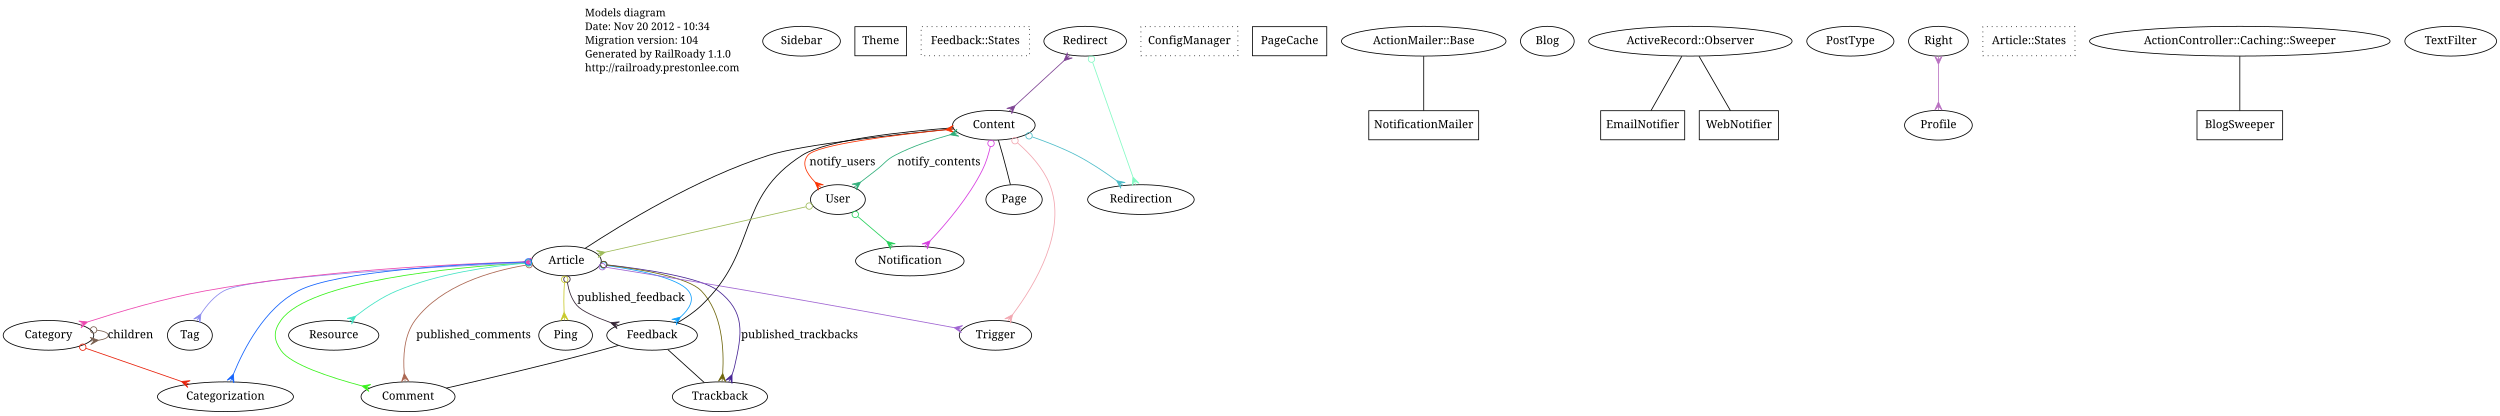
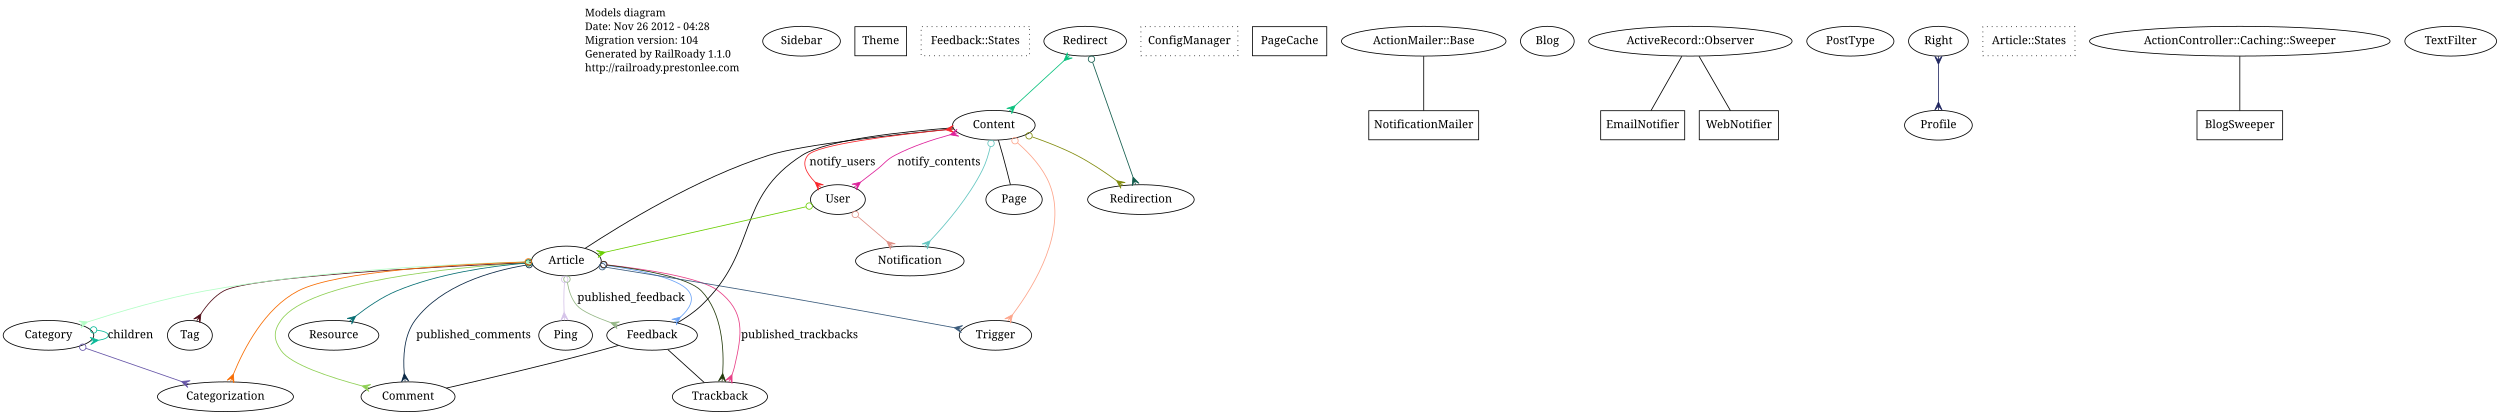
<svg xmlns="http://www.w3.org/2000/svg" width="3094pt" height="514pt" viewBox="0.00 0.00 3094.00 514.00">
  <g id="graph1" class="graph" transform="scale(1 1) rotate(0) translate(4 510)">
    <polygon fill="white" stroke="white" points="-4,5 -4,-510 3091,-510 3091,5 -4,5" />
    <g id="node1" class="node">
      <text text-anchor="start" x="720" y="-489.8" font-family="Times Roman,serif" font-size="13.00">Models diagram</text>
-       <text text-anchor="start" x="720" y="-472.8" font-family="Times Roman,serif" font-size="13.00">Date: Nov 20 2012 - 10:34</text>
+       <text text-anchor="start" x="720" y="-472.8" font-family="Times Roman,serif" font-size="13.00">Date: Nov 26 2012 - 04:28</text>
      <text text-anchor="start" x="720" y="-455.8" font-family="Times Roman,serif" font-size="13.00">Migration version: 104</text>
      <text text-anchor="start" x="720" y="-438.8" font-family="Times Roman,serif" font-size="13.00">Generated by RailRoady 1.1.0</text>
      <text text-anchor="start" x="720" y="-421.8" font-family="Times Roman,serif" font-size="13.00">http://railroady.prestonlee.com</text>
    </g>
    <g id="node2" class="node">
      <ellipse fill="none" stroke="black" cx="988" cy="-459" rx="48.083" ry="18.385" />
      <text text-anchor="middle" x="988" y="-455.4" font-family="Times Roman,serif" font-size="14.00">Sidebar</text>
    </g>
    <g id="node3" class="node">
      <polygon fill="none" stroke="black" points="1118,-477 1054,-477 1054,-441 1118,-441 1118,-477" />
      <text text-anchor="middle" x="1086" y="-455.4" font-family="Times Roman,serif" font-size="14.00">Theme</text>
    </g>
    <g id="node4" class="node">
      <polygon fill="none" stroke="black" stroke-dasharray="1,5" points="1270,-477 1136,-477 1136,-441 1270,-441 1270,-477" />
      <text text-anchor="middle" x="1203" y="-455.4" font-family="Times Roman,serif" font-size="14.00">Feedback::States</text>
    </g>
    <g id="node5" class="node">
      <ellipse fill="none" stroke="black" cx="1339" cy="-459" rx="51.118" ry="18.385" />
      <text text-anchor="middle" x="1339" y="-455.4" font-family="Times Roman,serif" font-size="14.00">Redirect</text>
    </g>
    <g id="node11" class="node">
      <ellipse fill="none" stroke="black" cx="1226" cy="-355" rx="51.118" ry="18.385" />
      <text text-anchor="middle" x="1226" y="-351.4" font-family="Times Roman,serif" font-size="14.00">Content</text>
    </g>
    <g id="edge4" class="edge">
-       <path fill="none" stroke="#7e4393" d="M1312.55,-434.659C1294.42,-417.969 1270.46,-395.917 1252.35,-379.247" />
-       <polygon fill="#7e4393" stroke="#7e4393" points="1312.73,-434.821 1317.04,-444.904 1316.41,-438.207 1320.09,-441.593 1320.09,-441.593 1320.09,-441.593 1316.41,-438.207 1323.13,-438.282 1312.73,-434.821 1312.73,-434.821" />
-       <polygon fill="#7e4393" stroke="#7e4393" points="1252.33,-379.236 1248.02,-369.153 1248.65,-375.85 1244.98,-372.464 1244.98,-372.464 1244.98,-372.464 1248.65,-375.85 1241.93,-375.775 1252.33,-379.236 1252.33,-379.236" />
+       <path fill="none" stroke="#09c17d" d="M1312.55,-434.659C1294.42,-417.969 1270.46,-395.917 1252.35,-379.247" />
+       <polygon fill="#09c17d" stroke="#09c17d" points="1312.73,-434.821 1317.04,-444.904 1316.41,-438.207 1320.09,-441.593 1320.09,-441.593 1320.09,-441.593 1316.41,-438.207 1323.13,-438.282 1312.73,-434.821 1312.73,-434.821" />
+       <polygon fill="#09c17d" stroke="#09c17d" points="1252.33,-379.236 1248.02,-369.153 1248.65,-375.85 1244.98,-372.464 1244.98,-372.464 1244.98,-372.464 1248.65,-375.85 1241.93,-375.775 1252.33,-379.236 1252.33,-379.236" />
    </g>
    <g id="node23" class="node">
      <ellipse fill="none" stroke="black" cx="1408" cy="-263" rx="65.968" ry="18.385" />
      <text text-anchor="middle" x="1408" y="-259.4" font-family="Times Roman,serif" font-size="14.00">Redirection</text>
    </g>
    <g id="edge2" class="edge">
-       <path fill="none" stroke="#84fac4" d="M1348.23,-432.778C1361.18,-395.998 1384.64,-329.351 1397.99,-291.421" />
-       <ellipse fill="none" stroke="#84fac4" cx="1346.82" cy="-436.788" rx="4" ry="4" />
-       <polygon fill="#84fac4" stroke="#84fac4" points="1398.15,-290.966 1405.72,-283.027 1399.82,-286.249 1401.48,-281.533 1401.48,-281.533 1401.48,-281.533 1399.82,-286.249 1397.23,-280.039 1398.15,-290.966 1398.15,-290.966" />
+       <path fill="none" stroke="#105b4b" d="M1348.23,-432.778C1361.18,-395.998 1384.64,-329.351 1397.99,-291.421" />
+       <ellipse fill="none" stroke="#105b4b" cx="1346.82" cy="-436.788" rx="4" ry="4" />
+       <polygon fill="#105b4b" stroke="#105b4b" points="1398.15,-290.966 1405.72,-283.027 1399.82,-286.249 1401.48,-281.533 1401.48,-281.533 1401.48,-281.533 1399.82,-286.249 1397.23,-280.039 1398.15,-290.966 1398.15,-290.966" />
    </g>
    <g id="node6" class="node">
      <ellipse fill="none" stroke="black" cx="697" cy="-187" rx="43.133" ry="18.385" />
      <text text-anchor="middle" x="697" y="-183.4" font-family="Times Roman,serif" font-size="14.00">Article</text>
    </g>
    <g id="node7" class="node">
      <ellipse fill="none" stroke="black" cx="501" cy="-19" rx="58.188" ry="18.385" />
      <text text-anchor="middle" x="501" y="-15.4" font-family="Times Roman,serif" font-size="14.00">Comment</text>
    </g>
    <g id="edge22" class="edge">
-       <path fill="none" stroke="#aa6550" d="M646.927,-181.859C603.373,-174.536 542.316,-156.817 510,-114 495.892,-95.308 494.62,-68.292 496.31,-47.845" />
-       <ellipse fill="none" stroke="#aa6550" cx="650.894" cy="-182.485" rx="4" ry="4" />
-       <polygon fill="#aa6550" stroke="#aa6550" points="496.319,-47.77 501.885,-38.322 496.865,-42.8 497.412,-37.83 497.412,-37.83 497.412,-37.83 496.865,-42.8 492.939,-37.338 496.319,-47.77 496.319,-47.77" />
+       <path fill="none" stroke="#082644" d="M646.927,-181.859C603.373,-174.536 542.316,-156.817 510,-114 495.892,-95.308 494.62,-68.292 496.31,-47.845" />
+       <ellipse fill="none" stroke="#082644" cx="650.894" cy="-182.485" rx="4" ry="4" />
+       <polygon fill="#082644" stroke="#082644" points="496.319,-47.77 501.885,-38.322 496.865,-42.8 497.412,-37.83 497.412,-37.83 497.412,-37.83 496.865,-42.8 492.939,-37.338 496.319,-47.77 496.319,-47.77" />
      <text text-anchor="middle" x="582" y="-91.4" font-family="Times Roman,serif" font-size="14.00">published_comments</text>
    </g>
    <g id="edge20" class="edge">
-       <path fill="none" stroke="#37f219" d="M646.076,-184.589C556.949,-179.135 378.819,-162.309 344,-114 334.125,-100.299 334.307,-89.831 344,-76 355.967,-58.925 404.035,-43.046 443.867,-32.408" />
-       <ellipse fill="none" stroke="#37f219" cx="650.162" cy="-184.831" rx="4" ry="4" />
-       <polygon fill="#37f219" stroke="#37f219" points="444.113,-32.344 454.925,-34.173 448.951,-31.081 453.789,-29.819 453.789,-29.819 453.789,-29.819 448.951,-31.081 452.653,-25.465 444.113,-32.344 444.113,-32.344" />
+       <path fill="none" stroke="#8dcf52" d="M646.076,-184.589C556.949,-179.135 378.819,-162.309 344,-114 334.125,-100.299 334.307,-89.831 344,-76 355.967,-58.925 404.035,-43.046 443.867,-32.408" />
+       <ellipse fill="none" stroke="#8dcf52" cx="650.162" cy="-184.831" rx="4" ry="4" />
+       <polygon fill="#8dcf52" stroke="#8dcf52" points="444.113,-32.344 454.925,-34.173 448.951,-31.081 453.789,-29.819 453.789,-29.819 453.789,-29.819 448.951,-31.081 452.653,-25.465 444.113,-32.344 444.113,-32.344" />
    </g>
    <g id="node9" class="node">
      <ellipse fill="none" stroke="black" cx="803" cy="-95" rx="56.068" ry="18.385" />
      <text text-anchor="middle" x="803" y="-91.4" font-family="Times Roman,serif" font-size="14.00">Feedback</text>
    </g>
    <g id="edge26" class="edge">
-       <path fill="none" stroke="#322232" d="M698.184,-160.439C699.841,-150.548 703.238,-139.833 710,-132 716.116,-124.915 733.552,-117.241 751.698,-110.729" />
-       <ellipse fill="none" stroke="#322232" cx="697.669" cy="-164.505" rx="4" ry="4" />
-       <polygon fill="#322232" stroke="#322232" points="751.747,-110.712 762.669,-111.69 756.472,-109.075 761.196,-107.438 761.196,-107.438 761.196,-107.438 756.472,-109.075 759.723,-103.186 751.747,-110.712 751.747,-110.712" />
+       <path fill="none" stroke="#94b685" d="M698.184,-160.439C699.841,-150.548 703.238,-139.833 710,-132 716.116,-124.915 733.552,-117.241 751.698,-110.729" />
+       <ellipse fill="none" stroke="#94b685" cx="697.669" cy="-164.505" rx="4" ry="4" />
+       <polygon fill="#94b685" stroke="#94b685" points="751.747,-110.712 762.669,-111.69 756.472,-109.075 761.196,-107.438 761.196,-107.438 761.196,-107.438 756.472,-109.075 759.723,-103.186 751.747,-110.712 751.747,-110.712" />
      <text text-anchor="middle" x="777" y="-137.4" font-family="Times Roman,serif" font-size="14.00">published_feedback</text>
    </g>
    <g id="edge12" class="edge">
-       <path fill="none" stroke="#0f9ffc" d="M746.923,-181.397C785.915,-175.871 835.518,-165.91 848,-150 856.415,-139.274 849.181,-127.561 838.24,-117.71" />
-       <ellipse fill="none" stroke="#0f9ffc" cx="742.744" cy="-181.968" rx="4" ry="4" />
-       <polygon fill="#0f9ffc" stroke="#0f9ffc" points="837.996,-117.512 833.05,-107.725 834.108,-114.368 830.22,-111.223 830.22,-111.223 830.22,-111.223 834.108,-114.368 827.39,-114.722 837.996,-117.512 837.996,-117.512" />
+       <path fill="none" stroke="#6ba3f6" d="M746.923,-181.397C785.915,-175.871 835.518,-165.91 848,-150 856.415,-139.274 849.181,-127.561 838.24,-117.71" />
+       <ellipse fill="none" stroke="#6ba3f6" cx="742.744" cy="-181.968" rx="4" ry="4" />
+       <polygon fill="#6ba3f6" stroke="#6ba3f6" points="837.996,-117.512 833.05,-107.725 834.108,-114.368 830.22,-111.223 830.22,-111.223 830.22,-111.223 834.108,-114.368 827.39,-114.722 837.996,-117.512 837.996,-117.512" />
    </g>
    <g id="node12" class="node">
      <ellipse fill="none" stroke="black" cx="231" cy="-95" rx="27.788" ry="18.385" />
      <text text-anchor="middle" x="231" y="-91.4" font-family="Times Roman,serif" font-size="14.00">Tag</text>
    </g>
    <g id="edge28" class="edge">
-       <path fill="none" stroke="#8c8bee" d="M643.626,-184.747C536.923,-179.895 304.76,-167.468 273,-150 261.239,-143.532 251.744,-132.234 244.778,-121.555" />
-       <polygon fill="#8c8bee" stroke="#8c8bee" points="643.866,-184.757 653.654,-189.702 648.861,-184.982 653.856,-185.206 653.856,-185.206 653.856,-185.206 648.861,-184.982 654.058,-180.711 643.866,-184.757 643.866,-184.757" />
-       <polygon fill="#8c8bee" stroke="#8c8bee" points="244.691,-121.411 243.379,-110.524 242.109,-117.13 239.526,-112.849 239.526,-112.849 239.526,-112.849 242.109,-117.13 235.673,-115.173 244.691,-121.411 244.691,-121.411" />
+       <path fill="none" stroke="#500c17" d="M643.626,-184.747C536.923,-179.895 304.76,-167.468 273,-150 261.239,-143.532 251.744,-132.234 244.778,-121.555" />
+       <polygon fill="#500c17" stroke="#500c17" points="643.866,-184.757 653.654,-189.702 648.861,-184.982 653.856,-185.206 653.856,-185.206 653.856,-185.206 648.861,-184.982 654.058,-180.711 643.866,-184.757 643.866,-184.757" />
+       <polygon fill="#500c17" stroke="#500c17" points="244.691,-121.411 243.379,-110.524 242.109,-117.13 239.526,-112.849 239.526,-112.849 239.526,-112.849 242.109,-117.13 235.673,-115.173 244.691,-121.411 244.691,-121.411" />
    </g>
    <g id="node16" class="node">
      <ellipse fill="none" stroke="black" cx="887" cy="-19" rx="58.898" ry="18.385" />
      <text text-anchor="middle" x="887" y="-15.4" font-family="Times Roman,serif" font-size="14.00">Trackback</text>
    </g>
    <g id="edge24" class="edge">
-       <path fill="none" stroke="#472594" d="M747.421,-182.217C795.623,-176.751 863.979,-166.381 885,-150 918.691,-123.746 914.587,-97.623 905,-56 904.262,-52.798 903.209,-49.552 901.976,-46.381" />
-       <ellipse fill="none" stroke="#472594" cx="743.246" cy="-182.678" rx="4" ry="4" />
-       <polygon fill="#472594" stroke="#472594" points="901.96,-46.344 901.989,-35.378 899.92,-41.779 897.881,-37.214 897.881,-37.214 897.881,-37.214 899.92,-41.779 893.772,-39.05 901.96,-46.344 901.96,-46.344" />
+       <path fill="none" stroke="#e73f86" d="M747.421,-182.217C795.623,-176.751 863.979,-166.381 885,-150 918.691,-123.746 914.587,-97.623 905,-56 904.262,-52.798 903.209,-49.552 901.976,-46.381" />
+       <ellipse fill="none" stroke="#e73f86" cx="743.246" cy="-182.678" rx="4" ry="4" />
+       <polygon fill="#e73f86" stroke="#e73f86" points="901.96,-46.344 901.989,-35.378 899.92,-41.779 897.881,-37.214 897.881,-37.214 897.881,-37.214 899.92,-41.779 893.772,-39.05 901.96,-46.344 901.96,-46.344" />
      <text text-anchor="middle" x="985.5" y="-91.4" font-family="Times Roman,serif" font-size="14.00">published_trackbacks</text>
    </g>
    <g id="edge10" class="edge">
-       <path fill="none" stroke="#6e650b" d="M747.427,-181.984C790.568,-176.626 848.137,-166.58 864,-150 889.874,-122.955 892.204,-77.639 890.431,-48.032" />
-       <ellipse fill="none" stroke="#6e650b" cx="743.253" cy="-182.486" rx="4" ry="4" />
-       <polygon fill="#6e650b" stroke="#6e650b" points="890.418,-47.867 894.114,-37.542 890.023,-42.882 889.628,-37.898 889.628,-37.898 889.628,-37.898 890.023,-42.882 885.142,-38.253 890.418,-47.867 890.418,-47.867" />
+       <path fill="none" stroke="#22390a" d="M747.427,-181.984C790.568,-176.626 848.137,-166.58 864,-150 889.874,-122.955 892.204,-77.639 890.431,-48.032" />
+       <ellipse fill="none" stroke="#22390a" cx="743.253" cy="-182.486" rx="4" ry="4" />
+       <polygon fill="#22390a" stroke="#22390a" points="890.418,-47.867 894.114,-37.542 890.023,-42.882 889.628,-37.898 889.628,-37.898 889.628,-37.898 890.023,-42.882 885.142,-38.253 890.418,-47.867 890.418,-47.867" />
    </g>
    <g id="node17" class="node">
      <ellipse fill="none" stroke="black" cx="56" cy="-95" rx="56.068" ry="18.385" />
      <text text-anchor="middle" x="56" y="-91.4" font-family="Times Roman,serif" font-size="14.00">Category</text>
    </g>
    <g id="edge18" class="edge">
-       <path fill="none" stroke="#ec46af" d="M643.709,-185.918C559.473,-183.462 390.668,-175.513 250,-150 199.724,-140.881 143.714,-124.282 104.852,-111.696" />
-       <polygon fill="#ec46af" stroke="#ec46af" points="643.804,-185.92 653.676,-190.695 648.802,-186.059 653.8,-186.197 653.8,-186.197 653.8,-186.197 648.802,-186.059 653.925,-181.699 643.804,-185.92 643.804,-185.92" />
-       <polygon fill="#ec46af" stroke="#ec46af" points="104.365,-111.537 96.261,-104.15 99.613,-109.982 94.861,-108.427 94.861,-108.427 94.861,-108.427 99.613,-109.982 93.462,-112.703 104.365,-111.537 104.365,-111.537" />
+       <path fill="none" stroke="#b2fec5" d="M643.709,-185.918C559.473,-183.462 390.668,-175.513 250,-150 199.724,-140.881 143.714,-124.282 104.852,-111.696" />
+       <polygon fill="#b2fec5" stroke="#b2fec5" points="643.804,-185.92 653.676,-190.695 648.802,-186.059 653.8,-186.197 653.8,-186.197 653.8,-186.197 648.802,-186.059 653.925,-181.699 643.804,-185.92 643.804,-185.92" />
+       <polygon fill="#b2fec5" stroke="#b2fec5" points="104.365,-111.537 96.261,-104.15 99.613,-109.982 94.861,-108.427 94.861,-108.427 94.861,-108.427 99.613,-109.982 93.462,-112.703 104.365,-111.537 104.365,-111.537" />
    </g>
    <g id="node24" class="node">
      <ellipse fill="none" stroke="black" cx="409" cy="-95" rx="55.861" ry="18.385" />
      <text text-anchor="middle" x="409" y="-91.4" font-family="Times Roman,serif" font-size="14.00">Resource</text>
    </g>
    <g id="edge14" class="edge">
-       <path fill="none" stroke="#41e3c3" d="M645.855,-184.254C602.215,-180.462 538.537,-171.443 487,-150 468.713,-142.391 450.496,-129.896 436.273,-118.737" />
-       <ellipse fill="none" stroke="#41e3c3" cx="650.047" cy="-184.597" rx="4" ry="4" />
-       <polygon fill="#41e3c3" stroke="#41e3c3" points="436.168,-118.652 431.217,-108.867 432.278,-115.51 428.389,-112.368 428.389,-112.368 428.389,-112.368 432.278,-115.51 425.561,-115.868 436.168,-118.652 436.168,-118.652" />
+       <path fill="none" stroke="#046d72" d="M645.855,-184.254C602.215,-180.462 538.537,-171.443 487,-150 468.713,-142.391 450.496,-129.896 436.273,-118.737" />
+       <ellipse fill="none" stroke="#046d72" cx="650.047" cy="-184.597" rx="4" ry="4" />
+       <polygon fill="#046d72" stroke="#046d72" points="436.168,-118.652 431.217,-108.867 432.278,-115.51 428.389,-112.368 428.389,-112.368 428.389,-112.368 432.278,-115.51 425.561,-115.868 436.168,-118.652 436.168,-118.652" />
    </g>
    <g id="node27" class="node">
      <ellipse fill="none" stroke="black" cx="275" cy="-19" rx="84.146" ry="18.385" />
      <text text-anchor="middle" x="275" y="-15.4" font-family="Times Roman,serif" font-size="14.00">Categorization</text>
    </g>
    <g id="edge16" class="edge">
-       <path fill="none" stroke="#1161fc" d="M645.733,-185.737C565.041,-183.012 412.68,-174.676 365,-150 323.87,-128.714 297.986,-79.032 285.036,-47.336" />
-       <ellipse fill="none" stroke="#1161fc" cx="649.788" cy="-185.868" rx="4" ry="4" />
-       <polygon fill="#1161fc" stroke="#1161fc" points="284.924,-47.05 285.474,-36.098 283.104,-42.393 281.283,-37.736 281.283,-37.736 281.283,-37.736 283.104,-42.393 277.092,-39.375 284.924,-47.05 284.924,-47.05" />
+       <path fill="none" stroke="#f76b00" d="M645.733,-185.737C565.041,-183.012 412.68,-174.676 365,-150 323.87,-128.714 297.986,-79.032 285.036,-47.336" />
+       <ellipse fill="none" stroke="#f76b00" cx="649.788" cy="-185.868" rx="4" ry="4" />
+       <polygon fill="#f76b00" stroke="#f76b00" points="284.924,-47.05 285.474,-36.098 283.104,-42.393 281.283,-37.736 281.283,-37.736 281.283,-37.736 283.104,-42.393 277.092,-39.375 284.924,-47.05 284.924,-47.05" />
    </g>
    <g id="node30" class="node">
      <ellipse fill="none" stroke="black" cx="1228" cy="-95" rx="44.758" ry="18.385" />
      <text text-anchor="middle" x="1228" y="-91.4" font-family="Times Roman,serif" font-size="14.00">Trigger</text>
    </g>
    <g id="edge6" class="edge">
-       <path fill="none" stroke="#9f64d2" d="M745.421,-179.304C791.209,-171.972 861.825,-160.523 923,-150 1012.23,-134.652 1115.93,-115.719 1176.52,-104.544" />
-       <ellipse fill="none" stroke="#9f64d2" cx="741.4" cy="-179.948" rx="4" ry="4" />
-       <polygon fill="#9f64d2" stroke="#9f64d2" points="1176.76,-104.5 1187.41,-107.11 1181.68,-103.592 1186.6,-102.685 1186.6,-102.685 1186.6,-102.685 1181.68,-103.592 1185.78,-98.259 1176.76,-104.5 1176.76,-104.5" />
+       <path fill="none" stroke="#395a7b" d="M745.421,-179.304C791.209,-171.972 861.825,-160.523 923,-150 1012.23,-134.652 1115.93,-115.719 1176.52,-104.544" />
+       <ellipse fill="none" stroke="#395a7b" cx="741.4" cy="-179.948" rx="4" ry="4" />
+       <polygon fill="#395a7b" stroke="#395a7b" points="1176.76,-104.5 1187.41,-107.11 1181.68,-103.592 1186.6,-102.685 1186.6,-102.685 1186.6,-102.685 1181.68,-103.592 1185.78,-98.259 1176.76,-104.5 1176.76,-104.5" />
    </g>
    <g id="node32" class="node">
      <ellipse fill="none" stroke="black" cx="696" cy="-95" rx="33.234" ry="18.385" />
      <text text-anchor="middle" x="696" y="-91.4" font-family="Times Roman,serif" font-size="14.00">Ping</text>
    </g>
    <g id="edge8" class="edge">
-       <path fill="none" stroke="#c8c92c" d="M694.556,-160C694.327,-156.635 694.131,-153.24 694,-150 693.655,-141.475 693.794,-132.205 694.121,-123.747" />
-       <ellipse fill="none" stroke="#c8c92c" cx="694.876" cy="-164.207" rx="4" ry="4" />
-       <polygon fill="#c8c92c" stroke="#c8c92c" points="694.13,-123.574 699.109,-113.804 694.372,-118.58 694.614,-113.586 694.614,-113.586 694.614,-113.586 694.372,-118.58 690.12,-113.368 694.13,-123.574 694.13,-123.574" />
+       <path fill="none" stroke="#d5c3e9" d="M694.556,-160C694.327,-156.635 694.131,-153.24 694,-150 693.655,-141.475 693.794,-132.205 694.121,-123.747" />
+       <ellipse fill="none" stroke="#d5c3e9" cx="694.876" cy="-164.207" rx="4" ry="4" />
+       <polygon fill="#d5c3e9" stroke="#d5c3e9" points="694.13,-123.574 699.109,-113.804 694.372,-118.58 694.614,-113.586 694.614,-113.586 694.614,-113.586 694.372,-118.58 690.12,-113.368 694.13,-123.574 694.13,-123.574" />
    </g>
    <g id="node8" class="node">
      <ellipse fill="none" stroke="black" cx="1251" cy="-263" rx="34.857" ry="18.385" />
      <text text-anchor="middle" x="1251" y="-259.4" font-family="Times Roman,serif" font-size="14.00">Page</text>
    </g>
    <g id="edge32" class="edge">
      <path fill="none" stroke="black" d="M761.473,-82.537C753.692,-80.294 745.612,-78.027 738,-76 672.569,-58.58 596.348,-40.669 548.384,-29.686" />
    </g>
    <g id="edge54" class="edge">
      <path fill="none" stroke="black" d="M822.482,-77.373C836.053,-65.095 854.076,-48.788 867.623,-36.531" />
    </g>
    <g id="node10" class="node">
      <polygon fill="none" stroke="black" stroke-dasharray="1,5" points="1528,-477 1408,-477 1408,-441 1528,-441 1528,-477" />
      <text text-anchor="middle" x="1468" y="-455.4" font-family="Times Roman,serif" font-size="14.00">ConfigManager</text>
    </g>
    <g id="edge30" class="edge">
      <path fill="none" stroke="black" d="M1176.38,-350.487C1108.24,-343.932 989.428,-331.119 948,-318 858.73,-289.732 763.329,-230.994 720.354,-202.787" />
    </g>
    <g id="edge34" class="edge">
      <path fill="none" stroke="black" d="M1231.63,-336.598C1233.4,-330.674 1235.33,-324.073 1237,-318 1240.35,-305.842 1243.85,-292.092 1246.51,-281.381" />
    </g>
    <g id="edge36" class="edge">
      <path fill="none" stroke="black" d="M1175.69,-351.856C1115.53,-347.296 1019.17,-337.207 989,-318 904.984,-264.506 936.046,-200.772 864,-132 855.309,-123.704 844.447,-116.383 834.306,-110.489" />
    </g>
    <g id="node14" class="node">
      <ellipse fill="none" stroke="black" cx="1033" cy="-263" rx="33.941" ry="18.385" />
      <text text-anchor="middle" x="1033" y="-259.4" font-family="Times Roman,serif" font-size="14.00">User</text>
    </g>
    <g id="edge40" class="edge">
-       <path fill="none" stroke="#fc3201" d="M1166.25,-349.39C1101.83,-342.725 1006.97,-330.876 996,-318 987.207,-307.68 994.344,-295.21 1004.61,-284.755" />
-       <polygon fill="#fc3201" stroke="#fc3201" points="1166.36,-349.401 1175.85,-354.891 1171.34,-349.908 1176.31,-350.414 1176.31,-350.414 1176.31,-350.414 1171.34,-349.908 1176.77,-345.937 1166.36,-349.401 1166.36,-349.401" />
-       <polygon fill="#fc3201" stroke="#fc3201" points="1004.71,-284.666 1015.11,-281.199 1008.38,-281.278 1012.06,-277.89 1012.06,-277.89 1012.06,-277.89 1008.38,-281.278 1009.01,-274.58 1004.71,-284.666 1004.71,-284.666" />
+       <path fill="none" stroke="#fa252b" d="M1166.25,-349.39C1101.83,-342.725 1006.97,-330.876 996,-318 987.207,-307.68 994.344,-295.21 1004.61,-284.755" />
+       <polygon fill="#fa252b" stroke="#fa252b" points="1166.36,-349.401 1175.85,-354.891 1171.34,-349.908 1176.31,-350.414 1176.31,-350.414 1176.31,-350.414 1171.34,-349.908 1176.77,-345.937 1166.36,-349.401 1166.36,-349.401" />
+       <polygon fill="#fa252b" stroke="#fa252b" points="1004.71,-284.666 1015.11,-281.199 1008.38,-281.278 1012.06,-277.89 1012.06,-277.89 1012.06,-277.89 1008.38,-281.278 1009.01,-274.58 1004.71,-284.666 1004.71,-284.666" />
      <text text-anchor="middle" x="1038.5" y="-305.4" font-family="Times Roman,serif" font-size="14.00">notify_users</text>
    </g>
    <g id="node18" class="node">
      <ellipse fill="none" stroke="black" cx="1122" cy="-187" rx="67.175" ry="18.385" />
      <text text-anchor="middle" x="1122" y="-183.4" font-family="Times Roman,serif" font-size="14.00">Notification</text>
    </g>
    <g id="edge38" class="edge">
-       <path fill="none" stroke="#d63be0" d="M1221.66,-328.604C1219.51,-319.261 1216.41,-308.873 1212,-300 1195.41,-266.59 1167.72,-233.858 1147.42,-212.295" />
-       <ellipse fill="none" stroke="#d63be0" cx="1222.49" cy="-332.567" rx="4" ry="4" />
-       <polygon fill="#d63be0" stroke="#d63be0" points="1147.23,-212.096 1143.57,-201.762 1143.77,-208.486 1140.32,-204.875 1140.32,-204.875 1140.32,-204.875 1143.77,-208.486 1137.07,-207.988 1147.23,-212.096 1147.23,-212.096" />
+       <path fill="none" stroke="#62c5c0" d="M1221.66,-328.604C1219.51,-319.261 1216.41,-308.873 1212,-300 1195.41,-266.59 1167.72,-233.858 1147.42,-212.295" />
+       <ellipse fill="none" stroke="#62c5c0" cx="1222.49" cy="-332.567" rx="4" ry="4" />
+       <polygon fill="#62c5c0" stroke="#62c5c0" points="1147.23,-212.096 1143.57,-201.762 1143.77,-208.486 1140.32,-204.875 1140.32,-204.875 1140.32,-204.875 1143.77,-208.486 1137.07,-207.988 1147.23,-212.096 1147.23,-212.096" />
    </g>
    <g id="edge42" class="edge">
-       <path fill="none" stroke="#4ebdc9" d="M1273.61,-340.541C1291.12,-334.498 1310.86,-326.818 1328,-318 1345.29,-309.105 1363.24,-297.059 1377.75,-286.507" />
-       <ellipse fill="none" stroke="#4ebdc9" cx="1269.52" cy="-341.921" rx="4" ry="4" />
-       <polygon fill="#4ebdc9" stroke="#4ebdc9" points="1377.82,-286.452 1388.54,-284.119 1381.84,-283.477 1385.86,-280.502 1385.86,-280.502 1385.86,-280.502 1381.84,-283.477 1383.18,-276.885 1377.82,-286.452 1377.82,-286.452" />
+       <path fill="none" stroke="#818b0d" d="M1273.61,-340.541C1291.12,-334.498 1310.86,-326.818 1328,-318 1345.29,-309.105 1363.24,-297.059 1377.75,-286.507" />
+       <ellipse fill="none" stroke="#818b0d" cx="1269.52" cy="-341.921" rx="4" ry="4" />
+       <polygon fill="#818b0d" stroke="#818b0d" points="1377.82,-286.452 1388.54,-284.119 1381.84,-283.477 1385.86,-280.502 1385.86,-280.502 1385.86,-280.502 1381.84,-283.477 1383.18,-276.885 1377.82,-286.452 1377.82,-286.452" />
    </g>
    <g id="edge44" class="edge">
-       <path fill="none" stroke="#f2a6b0" d="M1255.34,-333.168C1270.27,-320.17 1286.93,-302.275 1295,-282 1317.66,-225.042 1276.55,-157.027 1249.3,-120.769" />
-       <ellipse fill="none" stroke="#f2a6b0" cx="1252.14" cy="-335.857" rx="4" ry="4" />
-       <polygon fill="#f2a6b0" stroke="#f2a6b0" points="1249.17,-120.597 1246.62,-109.932 1246.11,-116.64 1243.06,-112.683 1243.06,-112.683 1243.06,-112.683 1246.11,-116.64 1239.5,-115.434 1249.17,-120.597 1249.17,-120.597" />
+       <path fill="none" stroke="#fda48a" d="M1255.34,-333.168C1270.27,-320.17 1286.93,-302.275 1295,-282 1317.66,-225.042 1276.55,-157.027 1249.3,-120.769" />
+       <ellipse fill="none" stroke="#fda48a" cx="1252.14" cy="-335.857" rx="4" ry="4" />
+       <polygon fill="#fda48a" stroke="#fda48a" points="1249.17,-120.597 1246.62,-109.932 1246.11,-116.64 1243.06,-112.683 1243.06,-112.683 1243.06,-112.683 1246.11,-116.64 1239.5,-115.434 1249.17,-120.597 1249.17,-120.597" />
    </g>
    <g id="node13" class="node">
      <polygon fill="none" stroke="black" points="1638,-477 1546,-477 1546,-441 1638,-441 1638,-477" />
      <text text-anchor="middle" x="1592" y="-455.4" font-family="Times Roman,serif" font-size="14.00">PageCache</text>
    </g>
    <g id="edge50" class="edge">
-       <path fill="none" stroke="#9ebb59" d="M993.391,-254.041C931.428,-240.025 811.765,-212.959 744.999,-197.857" />
-       <ellipse fill="none" stroke="#9ebb59" cx="997.488" cy="-254.968" rx="4" ry="4" />
-       <polygon fill="#9ebb59" stroke="#9ebb59" points="744.903,-197.835 736.142,-191.24 740.026,-196.732 735.149,-195.629 735.149,-195.629 735.149,-195.629 740.026,-196.732 734.157,-200.018 744.903,-197.835 744.903,-197.835" />
+       <path fill="none" stroke="#6ace01" d="M993.391,-254.041C931.428,-240.025 811.765,-212.959 744.999,-197.857" />
+       <ellipse fill="none" stroke="#6ace01" cx="997.488" cy="-254.968" rx="4" ry="4" />
+       <polygon fill="#6ace01" stroke="#6ace01" points="744.903,-197.835 736.142,-191.24 740.026,-196.732 735.149,-195.629 735.149,-195.629 735.149,-195.629 740.026,-196.732 734.157,-200.018 744.903,-197.835 744.903,-197.835" />
    </g>
    <g id="edge48" class="edge">
-       <path fill="none" stroke="#2eae79" d="M1061.11,-284.615C1067.65,-289.655 1074.57,-295.008 1081,-300 1091.25,-307.962 1092.48,-312.014 1104,-318 1125.12,-328.975 1150.02,-337.258 1171.8,-343.174" />
-       <polygon fill="#2eae79" stroke="#2eae79" points="1061.03,-284.552 1055.86,-274.884 1057.07,-281.501 1053.11,-278.449 1053.11,-278.449 1053.11,-278.449 1057.07,-281.501 1050.36,-282.014 1061.03,-284.552 1061.03,-284.552" />
-       <polygon fill="#2eae79" stroke="#2eae79" points="1171.89,-343.197 1180.43,-350.081 1176.73,-344.462 1181.57,-345.727 1181.57,-345.727 1181.57,-345.727 1176.73,-344.462 1182.7,-341.374 1171.89,-343.197 1171.89,-343.197" />
+       <path fill="none" stroke="#dd1f99" d="M1061.11,-284.615C1067.65,-289.655 1074.57,-295.008 1081,-300 1091.25,-307.962 1092.48,-312.014 1104,-318 1125.12,-328.975 1150.02,-337.258 1171.8,-343.174" />
+       <polygon fill="#dd1f99" stroke="#dd1f99" points="1061.03,-284.552 1055.86,-274.884 1057.07,-281.501 1053.11,-278.449 1053.11,-278.449 1053.11,-278.449 1057.07,-281.501 1050.36,-282.014 1061.03,-284.552 1061.03,-284.552" />
+       <polygon fill="#dd1f99" stroke="#dd1f99" points="1171.89,-343.197 1180.43,-350.081 1176.73,-344.462 1181.57,-345.727 1181.57,-345.727 1181.57,-345.727 1176.73,-344.462 1182.7,-341.374 1171.89,-343.197 1171.89,-343.197" />
      <text text-anchor="middle" x="1158" y="-305.4" font-family="Times Roman,serif" font-size="14.00">notify_contents</text>
    </g>
    <g id="edge46" class="edge">
-       <path fill="none" stroke="#26d05b" d="M1057.85,-241.782C1068.91,-232.336 1082,-221.159 1093.46,-211.373" />
-       <ellipse fill="none" stroke="#26d05b" cx="1054.48" cy="-244.655" rx="4" ry="4" />
-       <polygon fill="#26d05b" stroke="#26d05b" points="1093.48,-211.351 1104.01,-208.28 1097.29,-208.105 1101.09,-204.858 1101.09,-204.858 1101.09,-204.858 1097.29,-208.105 1098.17,-201.436 1093.48,-211.351 1093.48,-211.351" />
+       <path fill="none" stroke="#e09086" d="M1057.85,-241.782C1068.91,-232.336 1082,-221.159 1093.46,-211.373" />
+       <ellipse fill="none" stroke="#e09086" cx="1054.48" cy="-244.655" rx="4" ry="4" />
+       <polygon fill="#e09086" stroke="#e09086" points="1093.48,-211.351 1104.01,-208.28 1097.29,-208.105 1101.09,-204.858 1101.09,-204.858 1101.09,-204.858 1097.29,-208.105 1098.17,-201.436 1093.48,-211.351 1093.48,-211.351" />
    </g>
    <g id="node15" class="node">
      <polygon fill="none" stroke="black" points="1826,-373 1690,-373 1690,-337 1826,-337 1826,-373" />
      <text text-anchor="middle" x="1758" y="-351.4" font-family="Times Roman,serif" font-size="14.00">NotificationMailer</text>
    </g>
    <g id="edge56" class="edge">
-       <path fill="none" stroke="#785e4e" d="M115.921,-101.381C124.351,-100.341 130,-98.215 130,-95 130,-92.078 125.332,-90.054 118.149,-88.93" />
-       <ellipse fill="none" stroke="#785e4e" cx="111.856" cy="-101.7" rx="4" ry="4" />
-       <polygon fill="#785e4e" stroke="#785e4e" points="117.827,-88.9 108.28,-83.505 112.848,-88.443 107.869,-87.986 107.869,-87.986 107.869,-87.986 112.848,-88.443 107.457,-92.468 117.827,-88.9 117.827,-88.9" />
+       <path fill="none" stroke="#08b998" d="M115.921,-101.381C124.351,-100.341 130,-98.215 130,-95 130,-92.078 125.332,-90.054 118.149,-88.93" />
+       <ellipse fill="none" stroke="#08b998" cx="111.856" cy="-101.7" rx="4" ry="4" />
+       <polygon fill="#08b998" stroke="#08b998" points="117.827,-88.9 108.28,-83.505 112.848,-88.443 107.869,-87.986 107.869,-87.986 107.869,-87.986 112.848,-88.443 107.457,-92.468 117.827,-88.9 117.827,-88.9" />
      <text text-anchor="middle" x="157.5" y="-91.4" font-family="Times Roman,serif" font-size="14.00">children</text>
    </g>
    <g id="edge58" class="edge">
-       <path fill="none" stroke="#e7210b" d="M102.434,-78.886C136.954,-66.906 184.162,-50.524 220.477,-37.921" />
-       <ellipse fill="none" stroke="#e7210b" cx="98.428" cy="-80.276" rx="4" ry="4" />
-       <polygon fill="#e7210b" stroke="#e7210b" points="220.487,-37.918 231.41,-38.891 225.211,-36.279 229.934,-34.639 229.934,-34.639 229.934,-34.639 225.211,-36.279 228.459,-30.388 220.487,-37.918 220.487,-37.918" />
+       <path fill="none" stroke="#6554a7" d="M102.434,-78.886C136.954,-66.906 184.162,-50.524 220.477,-37.921" />
+       <ellipse fill="none" stroke="#6554a7" cx="98.428" cy="-80.276" rx="4" ry="4" />
+       <polygon fill="#6554a7" stroke="#6554a7" points="220.487,-37.918 231.41,-38.891 225.211,-36.279 229.934,-34.639 229.934,-34.639 229.934,-34.639 225.211,-36.279 228.459,-30.388 220.487,-37.918 220.487,-37.918" />
    </g>
    <g id="node19" class="node">
      <ellipse fill="none" stroke="black" cx="1911" cy="-459" rx="33.234" ry="18.385" />
      <text text-anchor="middle" x="1911" y="-455.4" font-family="Times Roman,serif" font-size="14.00">Blog</text>
    </g>
    <g id="node20" class="node">
      <polygon fill="none" stroke="black" points="2081,-373 1977,-373 1977,-337 2081,-337 2081,-373" />
      <text text-anchor="middle" x="2029" y="-351.4" font-family="Times Roman,serif" font-size="14.00">EmailNotifier</text>
    </g>
    <g id="node21" class="node">
      <ellipse fill="none" stroke="black" cx="2286" cy="-459" rx="53.948" ry="18.385" />
      <text text-anchor="middle" x="2286" y="-455.4" font-family="Times Roman,serif" font-size="14.00">PostType</text>
    </g>
    <g id="node22" class="node">
      <ellipse fill="none" stroke="black" cx="2395" cy="-355" rx="41.927" ry="18.385" />
      <text text-anchor="middle" x="2395" y="-351.4" font-family="Times Roman,serif" font-size="14.00">Profile</text>
    </g>
    <g id="node25" class="node">
      <polygon fill="none" stroke="black" points="2197,-373 2099,-373 2099,-337 2197,-337 2197,-373" />
      <text text-anchor="middle" x="2148" y="-351.4" font-family="Times Roman,serif" font-size="14.00">WebNotifier</text>
    </g>
    <g id="node26" class="node">
      <polygon fill="none" stroke="black" stroke-dasharray="1,5" points="2564,-477 2450,-477 2450,-441 2564,-441 2564,-477" />
      <text text-anchor="middle" x="2507" y="-455.4" font-family="Times Roman,serif" font-size="14.00">Article::States</text>
    </g>
    <g id="node28" class="node">
      <ellipse fill="none" stroke="black" cx="2395" cy="-459" rx="36.977" ry="18.385" />
      <text text-anchor="middle" x="2395" y="-455.4" font-family="Times Roman,serif" font-size="14.00">Right</text>
    </g>
    <g id="edge64" class="edge">
-       <path fill="none" stroke="#b971c2" d="M2395,-430.166C2395,-415.816 2395,-398.508 2395,-384.119" />
-       <polygon fill="#b971c2" stroke="#b971c2" points="2395,-430.407 2390.5,-440.407 2395,-435.407 2395,-440.407 2395,-440.407 2395,-440.407 2395,-435.407 2399.5,-440.407 2395,-430.407 2395,-430.407" />
-       <polygon fill="#b971c2" stroke="#b971c2" points="2395,-383.783 2399.5,-373.783 2395,-378.783 2395,-373.783 2395,-373.783 2395,-373.783 2395,-378.783 2390.5,-373.783 2395,-383.783 2395,-383.783" />
+       <path fill="none" stroke="#212761" d="M2395,-430.166C2395,-415.816 2395,-398.508 2395,-384.119" />
+       <polygon fill="#212761" stroke="#212761" points="2395,-430.407 2390.5,-440.407 2395,-435.407 2395,-440.407 2395,-440.407 2395,-440.407 2395,-435.407 2399.5,-440.407 2395,-430.407 2395,-430.407" />
+       <polygon fill="#212761" stroke="#212761" points="2395,-383.783 2399.5,-373.783 2395,-378.783 2395,-373.783 2395,-373.783 2395,-373.783 2395,-378.783 2390.5,-373.783 2395,-383.783 2395,-383.783" />
    </g>
    <g id="node29" class="node">
      <polygon fill="none" stroke="black" points="2821,-373 2715,-373 2715,-337 2821,-337 2821,-373" />
      <text text-anchor="middle" x="2768" y="-351.4" font-family="Times Roman,serif" font-size="14.00">BlogSweeper</text>
    </g>
    <g id="node31" class="node">
      <ellipse fill="none" stroke="black" cx="3029" cy="-459" rx="56.778" ry="18.385" />
      <text text-anchor="middle" x="3029" y="-455.4" font-family="Times Roman,serif" font-size="14.00">TextFilter</text>
    </g>
    <g id="node58" class="node">
      <ellipse fill="none" stroke="black" cx="1758" cy="-459" rx="101.823" ry="18.385" />
      <text text-anchor="middle" x="1758" y="-455.4" font-family="Times Roman,serif" font-size="14.00">ActionMailer::Base</text>
    </g>
    <g id="edge52" class="edge">
      <path fill="none" stroke="black" d="M1758,-440.407C1758,-421.36 1758,-391.943 1758,-373.084" />
    </g>
    <g id="node63" class="node">
      <ellipse fill="none" stroke="black" cx="2088" cy="-459" rx="125.865" ry="18.385" />
      <text text-anchor="middle" x="2088" y="-455.4" font-family="Times Roman,serif" font-size="14.00">ActiveRecord::Observer</text>
    </g>
    <g id="edge60" class="edge">
      <path fill="none" stroke="black" d="M2077.45,-440.407C2066.65,-421.36 2049.96,-391.943 2039.26,-373.084" />
    </g>
    <g id="edge62" class="edge">
      <path fill="none" stroke="black" d="M2098.73,-440.407C2109.72,-421.36 2126.69,-391.943 2137.57,-373.084" />
    </g>
    <g id="node67" class="node">
      <ellipse fill="none" stroke="black" cx="2768" cy="-459" rx="185.969" ry="18.385" />
      <text text-anchor="middle" x="2768" y="-455.4" font-family="Times Roman,serif" font-size="14.00">ActionController::Caching::Sweeper</text>
    </g>
    <g id="edge66" class="edge">
      <path fill="none" stroke="black" d="M2768,-440.407C2768,-421.36 2768,-391.943 2768,-373.084" />
    </g>
  </g>
</svg>
